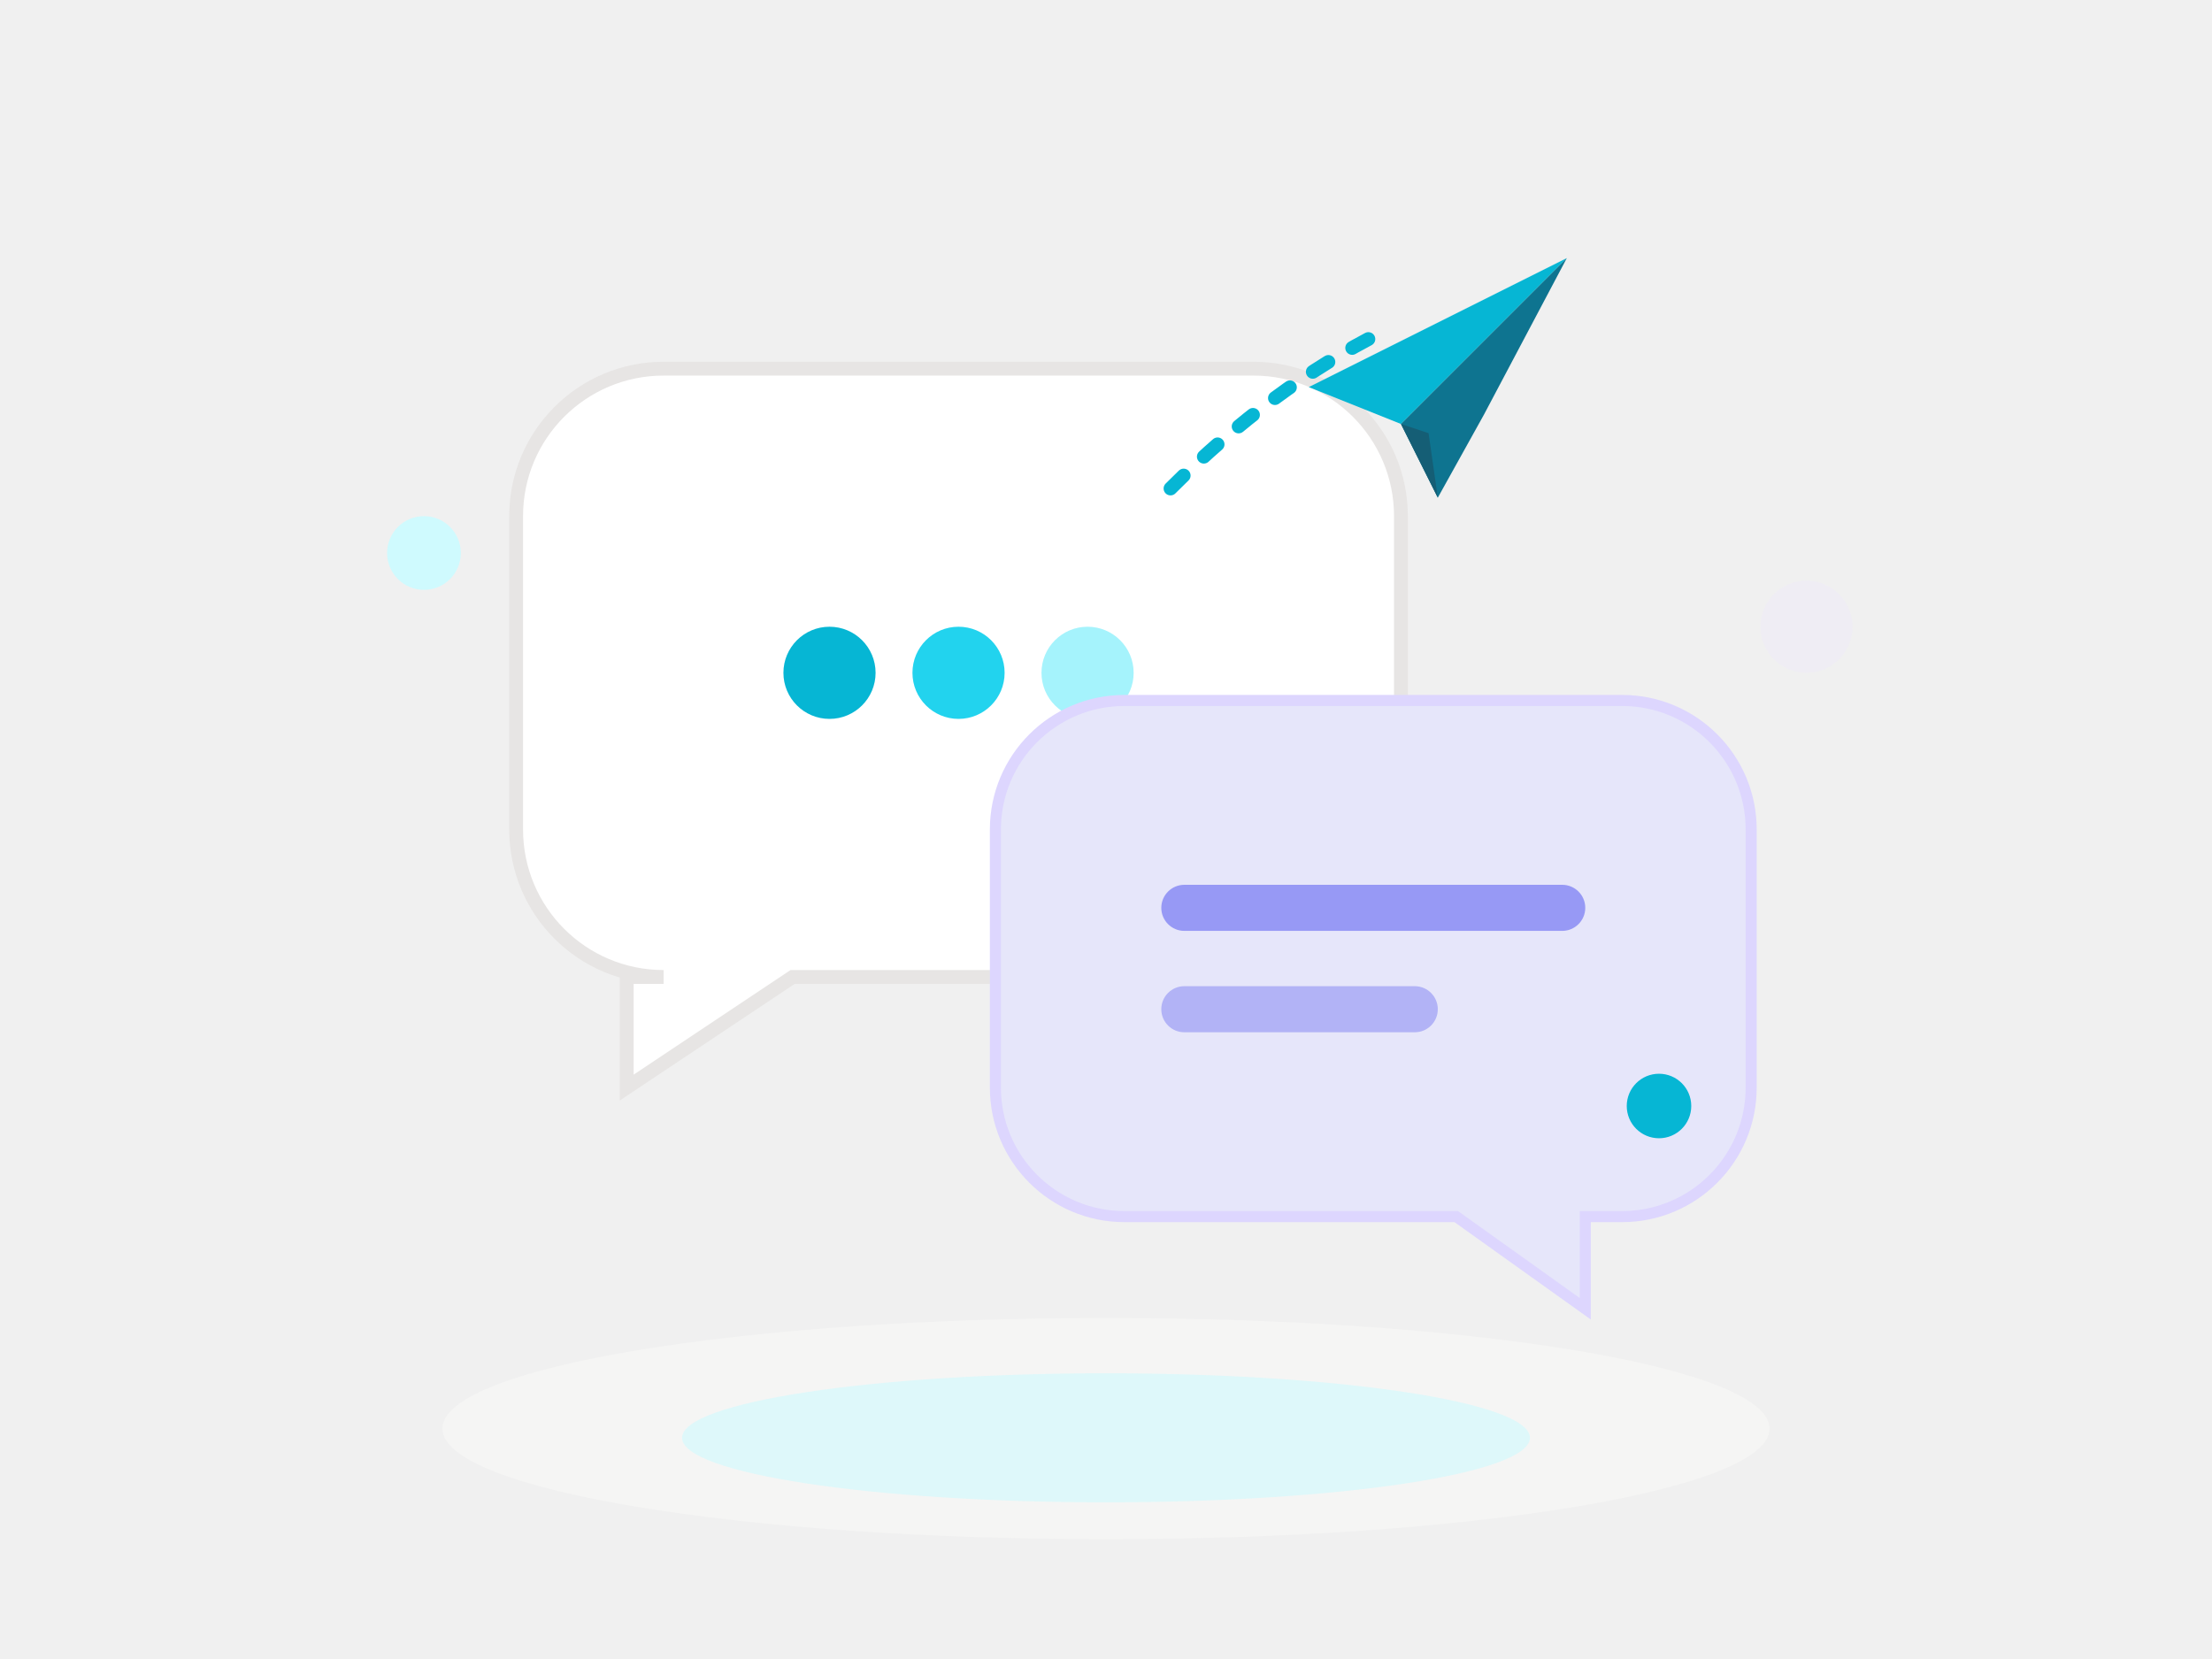
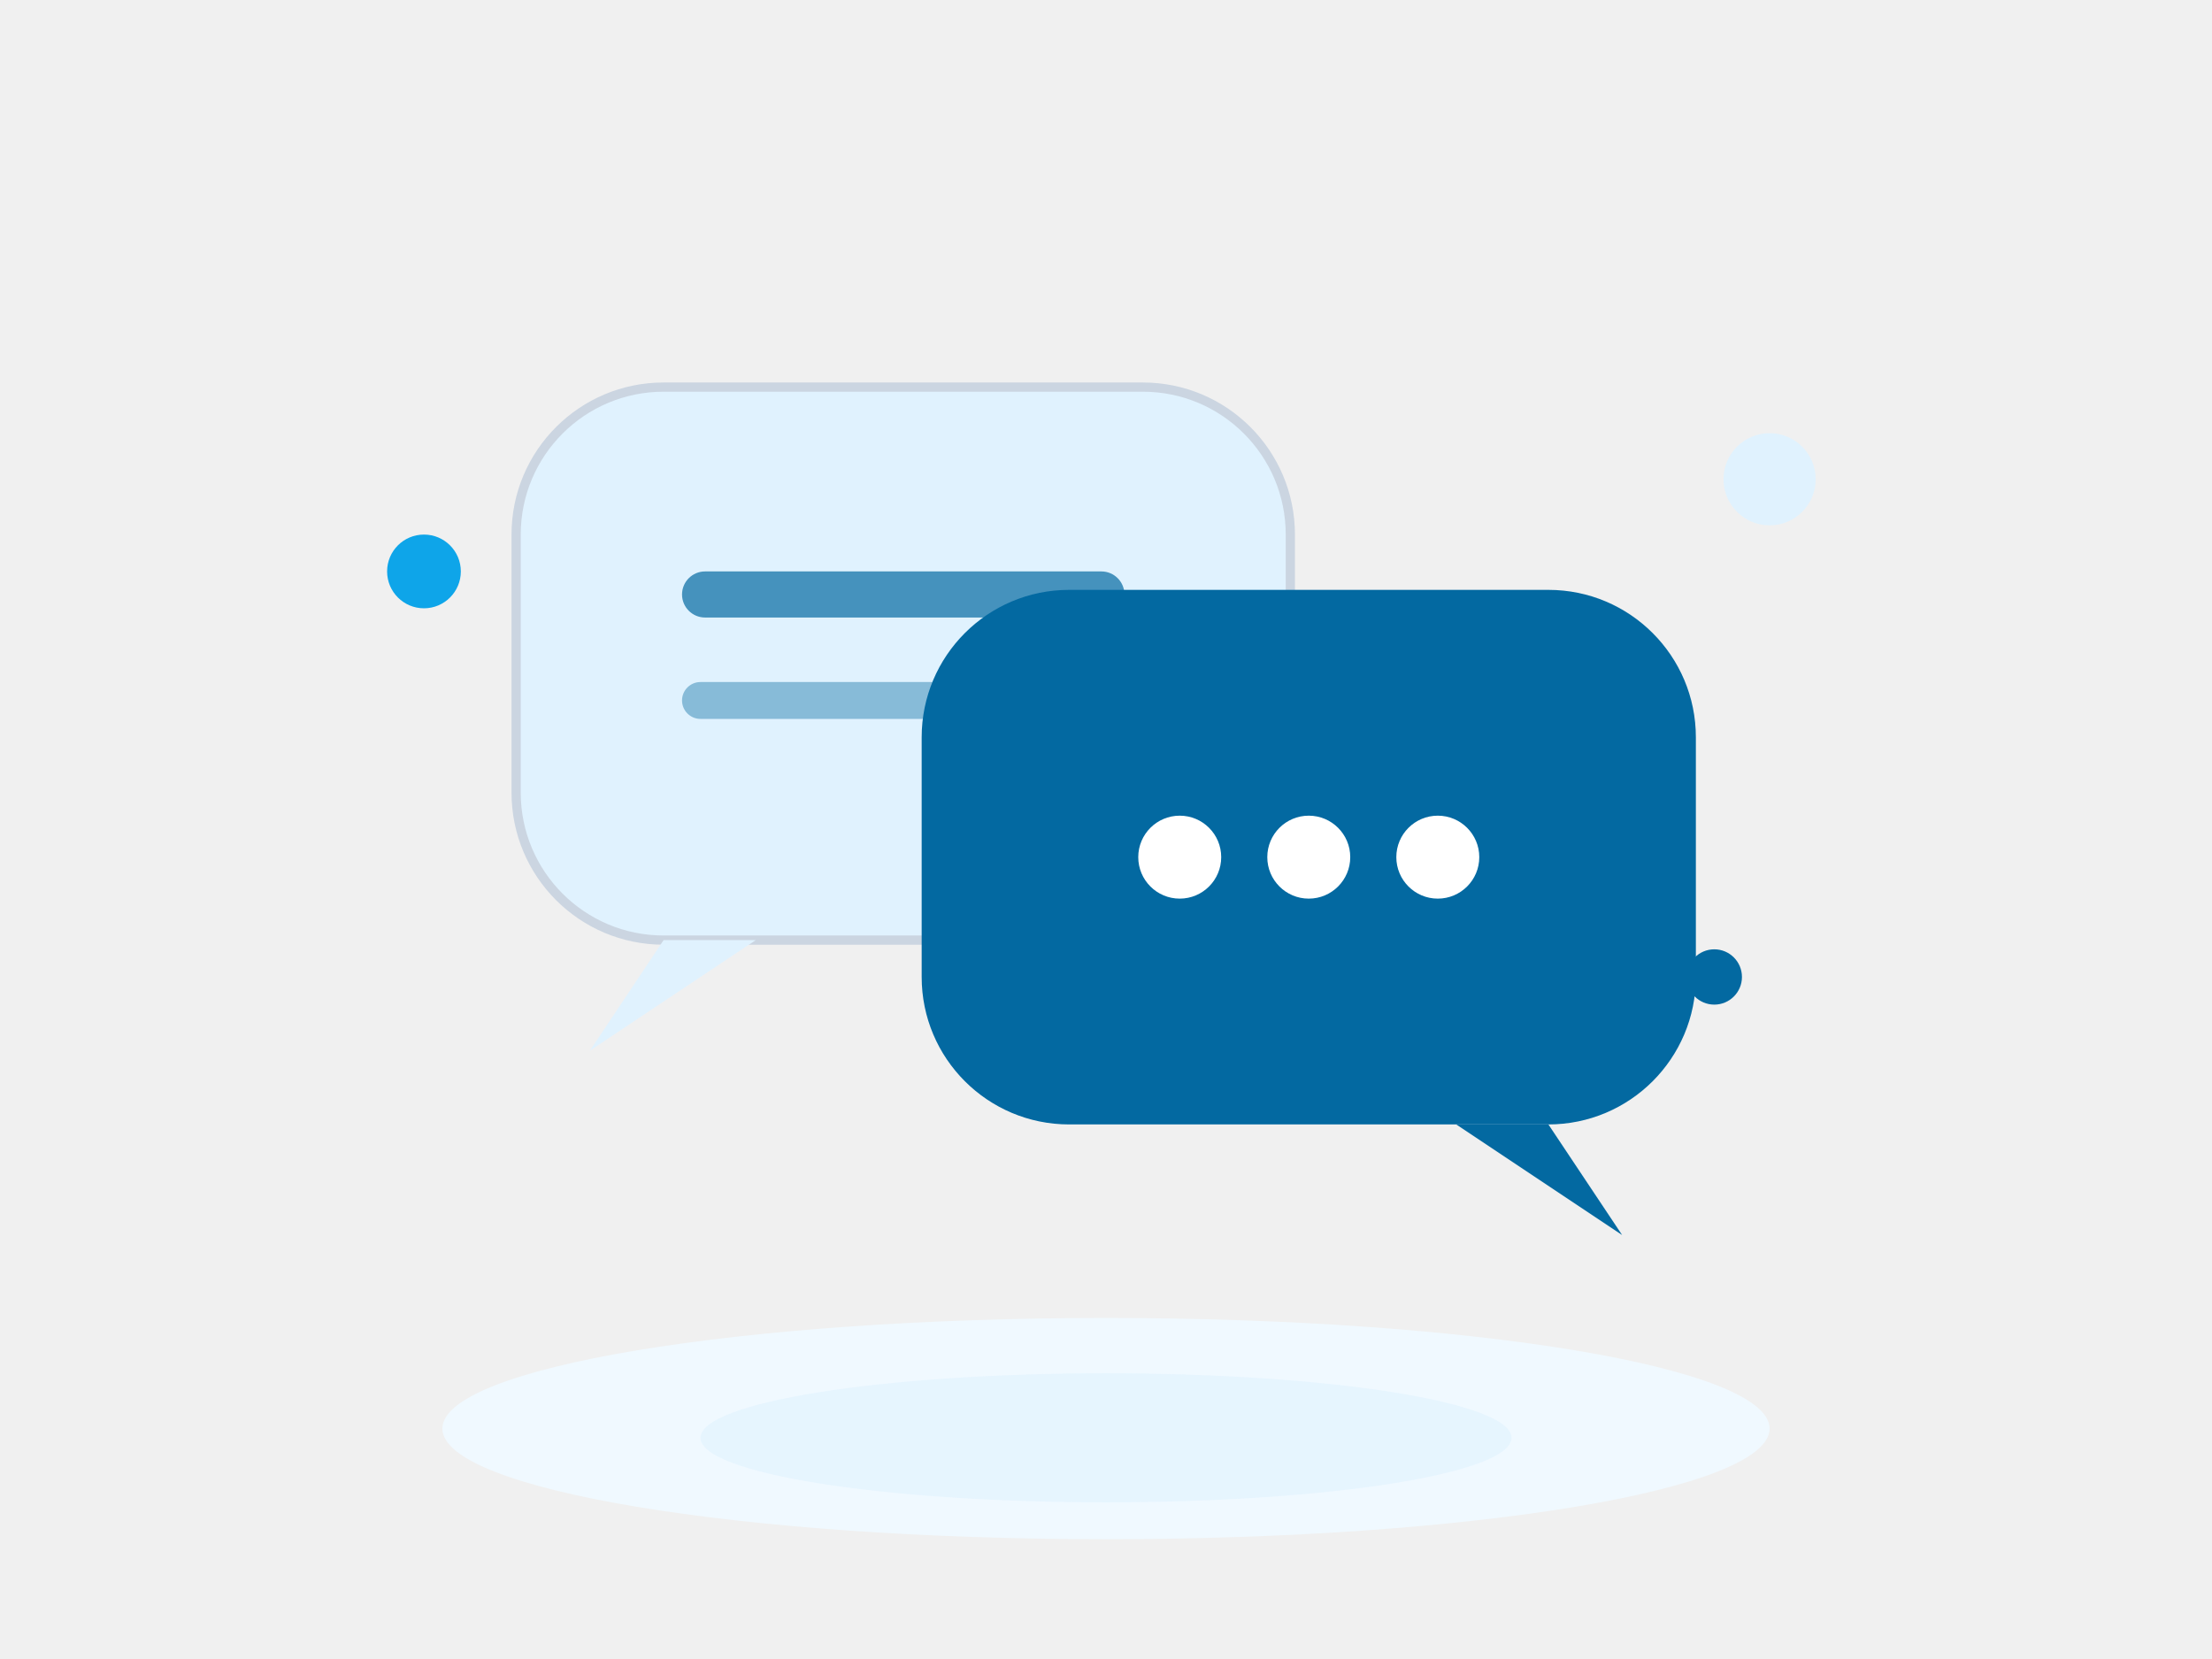
<svg xmlns="http://www.w3.org/2000/svg" viewBox="0 0 240 180" width="240" height="180" fill="none">
-   <ellipse cx="120" cy="155" rx="72" ry="12" fill="#F5F5F4" />
-   <ellipse cx="120" cy="156" rx="46" ry="7" fill="#CFFAFE" opacity="0.6" />
-   <g transform="translate(56, 40)">
-     <path d="M16 0H80C88.837 0 96 7.163 96 16V50C96 58.837 88.837 66 80 66H30L12 78V66H16C7.163 66 0 58.837 0 50V16C0 7.163 7.163 0 16 0Z" fill="#FFFFFF" stroke="#E7E5E4" stroke-width="1.5" />
-     <circle cx="34" cy="33" r="5" fill="#06B6D4" />
-     <circle cx="48" cy="33" r="5" fill="#22D3EE" />
-     <circle cx="62" cy="33" r="5" fill="#A5F3FC" />
+   <ellipse cx="120" cy="155" rx="72" ry="12" fill="#F0F9FF" />
+   <ellipse cx="120" cy="156" rx="44" ry="7" fill="#E0F2FE" opacity="0.6" />
+   <g transform="translate(56, 42)">
+     <rect width="84" height="60" rx="16" fill="#E0F2FE" stroke="#CBD5E1" stroke-width="1" />
+     <path d="M16 60L8 72L26 60Z" fill="#E0F2FE" />
+     <rect x="18" y="20" width="48" height="5" rx="2.5" fill="#0369A1" opacity="0.7" />
+     <rect x="18" y="32" width="32" height="4" rx="2" fill="#0369A1" opacity="0.4" />
  </g>
-   <g transform="translate(108, 76)">
-     <path d="M14 0H68C75.732 0 82 6.268 82 14V42C82 49.732 75.732 56 68 56H64V66L50 56H14C6.268 56 0 49.732 0 42V14C0 6.268 6.268 0 14 0Z" fill="#E6E6FA" stroke="#DDD6FE" stroke-width="1.2" />
-     <rect x="18" y="20" width="46" height="5" rx="2.5" fill="#6366F1" opacity="0.6" />
-     <rect x="18" y="31" width="30" height="5" rx="2.5" fill="#6366F1" opacity="0.4" />
+   <g transform="translate(100, 64)">
+     <rect width="84" height="58" rx="16" fill="#0369A1" />
+     <path d="M68 58L76 70L58 58Z" fill="#0369A1" />
+     <circle cx="28" cy="29" r="4.5" fill="#FFFFFF" />
+     <circle cx="42" cy="29" r="4.5" fill="#FFFFFF" />
+     <circle cx="56" cy="29" r="4.5" fill="#FFFFFF" />
  </g>
-   <g transform="translate(142, 28)">
-     <path d="M-15 25 Q -4 14, 8 8" stroke="#06B6D4" stroke-width="1.5" stroke-linecap="round" stroke-dasharray="2 3" />
-     <path d="M28 0L0 14L10 18L28 0Z" fill="#06B6D4" />
-     <path d="M28 0L10 18L14 26L19 17L28 0Z" fill="#0E7490" />
-     <path d="M10 18L14 26L13 19Z" fill="#155E75" />
-   </g>
-   <circle cx="46" cy="60" r="4" fill="#CFFAFE" />
-   <circle cx="196" cy="68" r="5" fill="#EFEDF4" />
-   <circle cx="180" cy="120" r="3.5" fill="#06B6D4" />
+   <circle cx="46" cy="62" r="4" fill="#0EA5E9" />
+   <circle cx="192" cy="52" r="5" fill="#E0F2FE" />
+   <circle cx="186" cy="106" r="3" fill="#0369A1" />
</svg>
